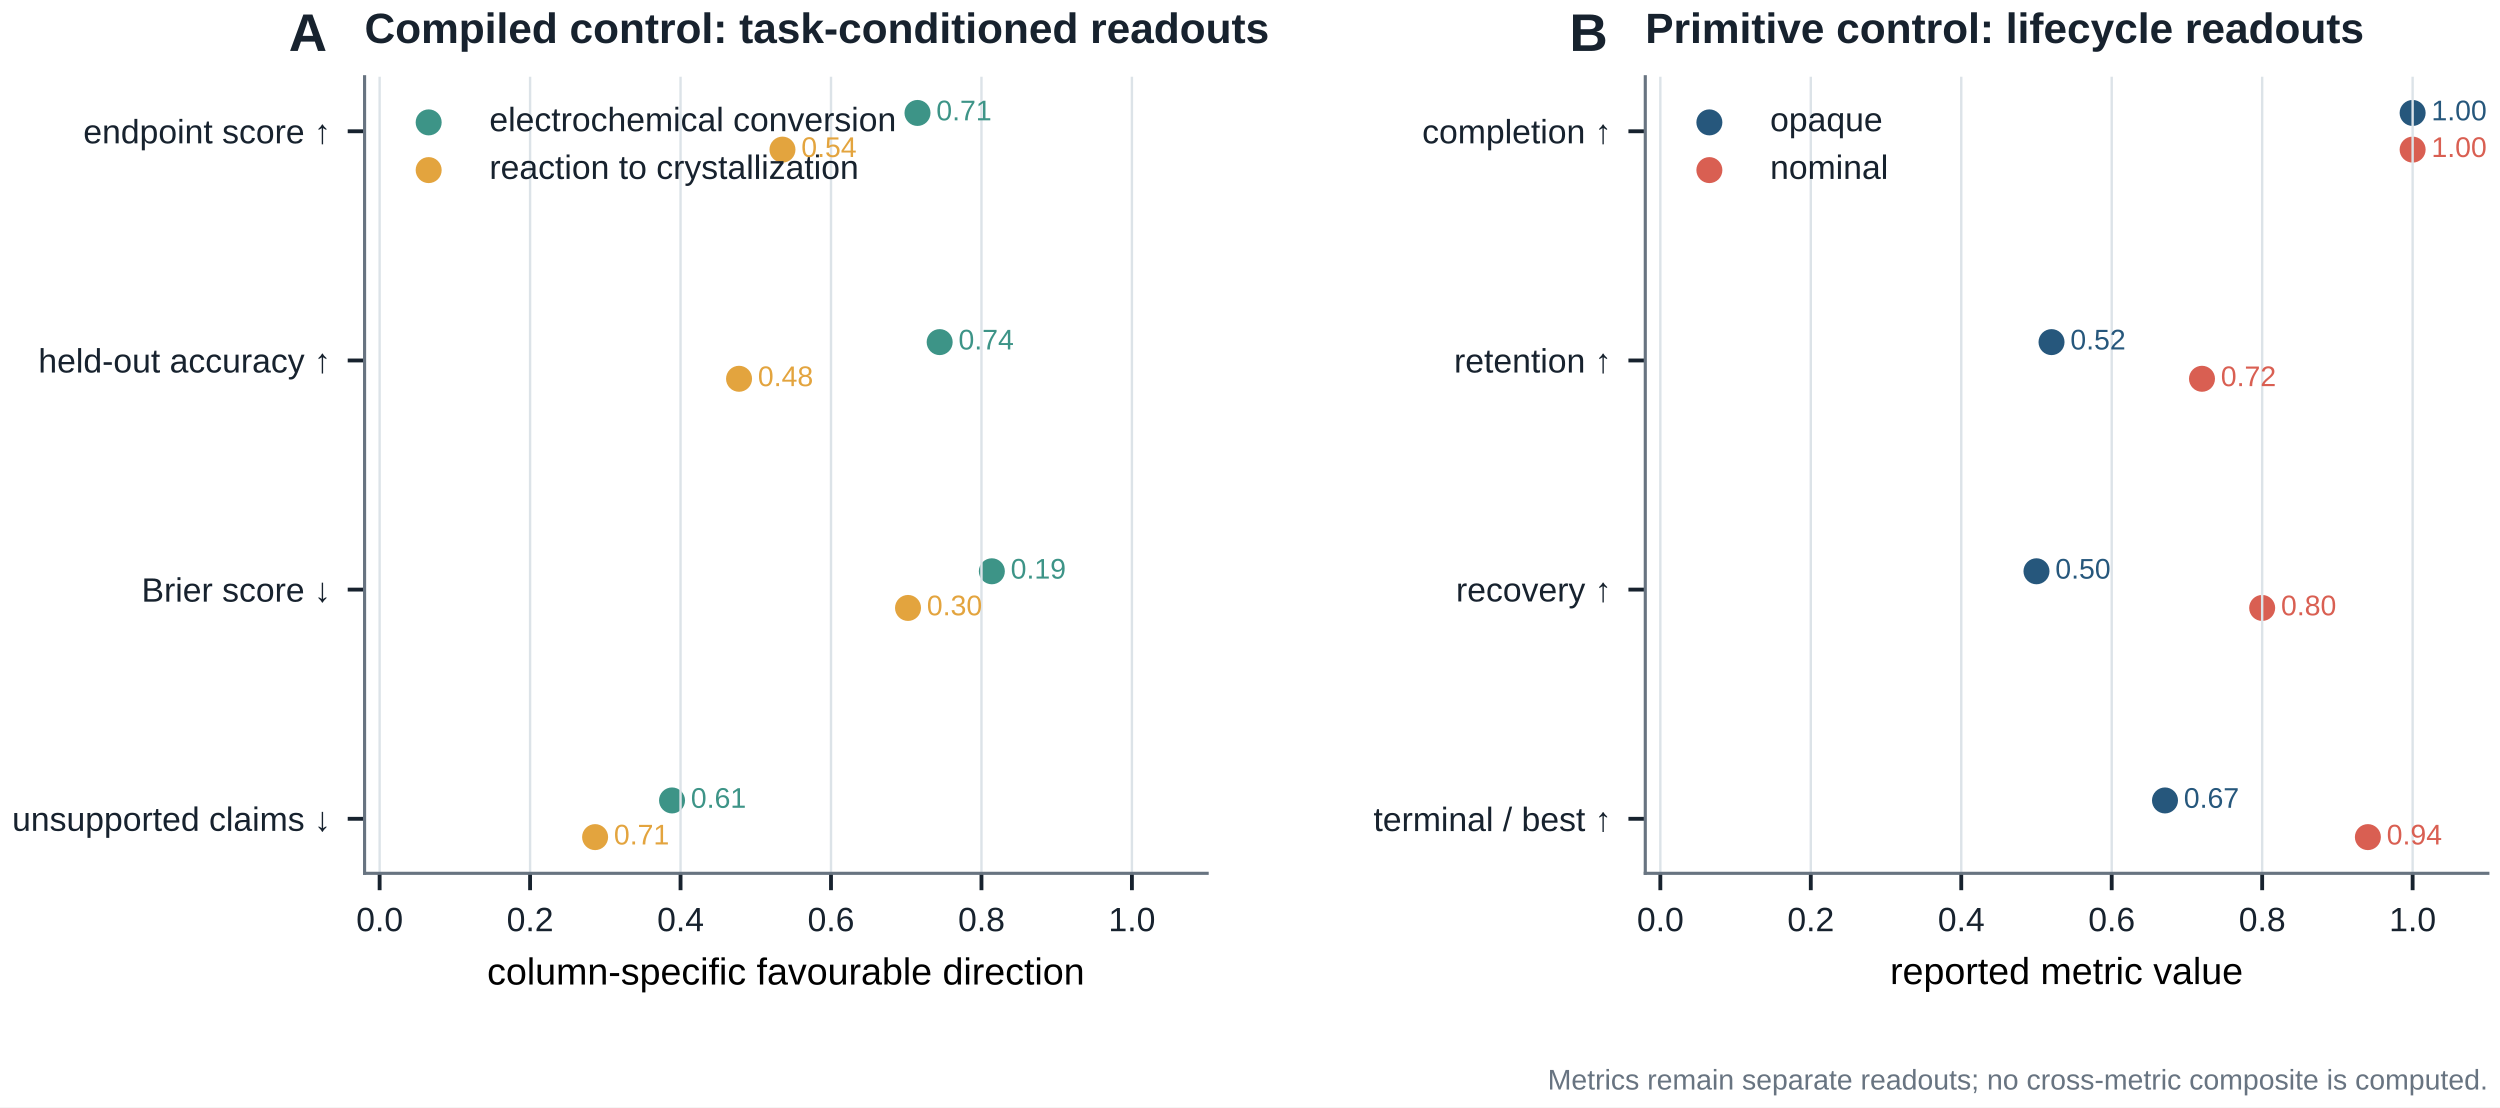
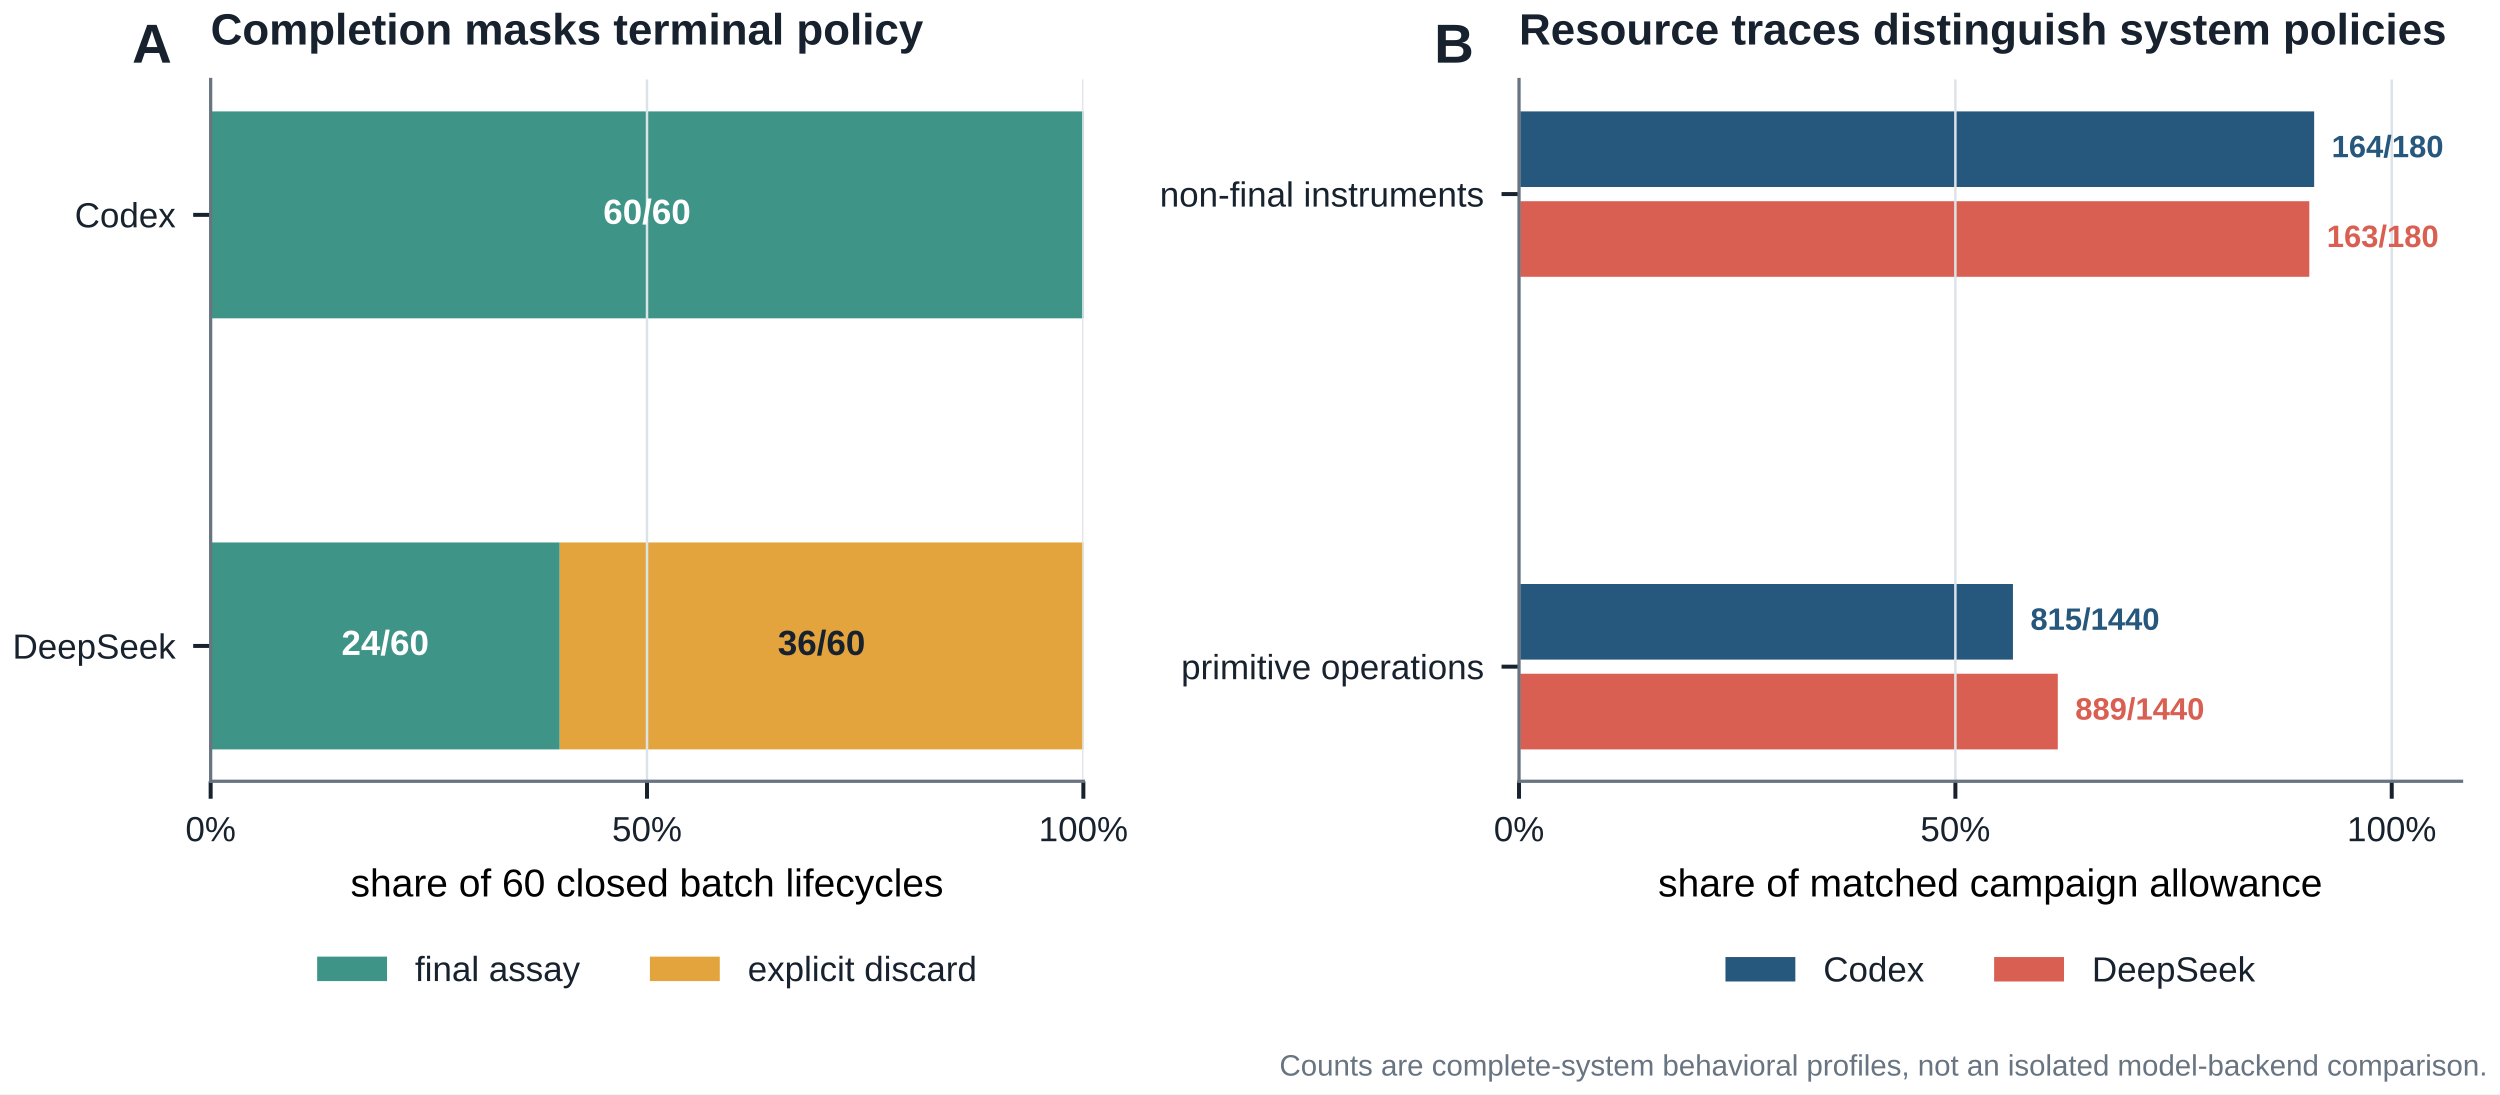
- <svg xmlns="http://www.w3.org/2000/svg" xmlns:xlink="http://www.w3.org/1999/xlink" width="518.82pt" height="229.801pt" viewBox="0 0 518.82 229.801" version="1.1">
+ <svg xmlns="http://www.w3.org/2000/svg" xmlns:xlink="http://www.w3.org/1999/xlink" width="500.92pt" height="219.272pt" viewBox="0 0 500.92 219.272" version="1.1">
  <defs>
    <style type="text/css">*{stroke-linejoin: round; stroke-linecap: butt}</style>
  </defs>
  <g id="figure_1">
    <g id="patch_1">
-       <path d="M 0 229.801 L 518.82 229.801 L 518.82 0 L 0 0 z " style="fill: #ffffff" />
+       <path d="M 0 219.272 L 500.92 219.272 L 500.92 0 L 0 0 z " style="fill: #ffffff" />
    </g>
    <g id="axes_1">
      <g id="patch_2">
-         <path d="M 75.66 181.238 L 250.517 181.238 L 250.517 15.926 L 75.66 15.926 z " style="fill: #ffffff" />
-       </g>
-       <g id="PathCollection_1">
-         <defs>
-           <path id="ma4081b4b5d" d="M 0 3 C 0.796 3 1.559 2.684 2.121 2.121 C 2.684 1.559 3 0.796 3 0 C 3 -0.796 2.684 -1.559 2.121 -2.121 C 1.559 -2.684 0.796 -3 0 -3 C -0.796 -3 -1.559 -2.684 -2.121 -2.121 C -2.684 -1.559 -3 -0.796 -3 0 C -3 0.796 -2.684 1.559 -2.121 2.121 C -1.559 2.684 -0.796 3 0 3 z " style="stroke: #ffffff; stroke-width: 0.6" />
-         </defs>
-         <g clip-path="url(#pbe6c142a41)">
-           <use xlink:href="#ma4081b4b5d" x="190.406" y="23.44" style="fill: #3d9487; stroke: #ffffff; stroke-width: 0.6" />
-         </g>
-       </g>
-       <g id="PathCollection_2">
-         <g clip-path="url(#pbe6c142a41)">
-           <use xlink:href="#ma4081b4b5d" x="195.007" y="70.998" style="fill: #3d9487; stroke: #ffffff; stroke-width: 0.6" />
-         </g>
-       </g>
-       <g id="PathCollection_3">
-         <g clip-path="url(#pbe6c142a41)">
-           <use xlink:href="#ma4081b4b5d" x="205.836" y="118.557" style="fill: #3d9487; stroke: #ffffff; stroke-width: 0.6" />
-         </g>
-       </g>
-       <g id="PathCollection_4">
-         <g clip-path="url(#pbe6c142a41)">
-           <use xlink:href="#ma4081b4b5d" x="139.466" y="166.115" style="fill: #3d9487; stroke: #ffffff; stroke-width: 0.6" />
-         </g>
-       </g>
-       <g id="PathCollection_5">
-         <defs>
-           <path id="m1658849019" d="M 0 3 C 0.796 3 1.559 2.684 2.121 2.121 C 2.684 1.559 3 0.796 3 0 C 3 -0.796 2.684 -1.559 2.121 -2.121 C 1.559 -2.684 0.796 -3 0 -3 C -0.796 -3 -1.559 -2.684 -2.121 -2.121 C -2.684 -1.559 -3 -0.796 -3 0 C -3 0.796 -2.684 1.559 -2.121 2.121 C -1.559 2.684 -0.796 3 0 3 z " style="stroke: #ffffff; stroke-width: 0.6" />
-         </defs>
-         <g clip-path="url(#pbe6c142a41)">
-           <use xlink:href="#m1658849019" x="162.384" y="31.05" style="fill: #e3a43e; stroke: #ffffff; stroke-width: 0.6" />
-         </g>
-       </g>
-       <g id="PathCollection_6">
-         <g clip-path="url(#pbe6c142a41)">
-           <use xlink:href="#m1658849019" x="153.374" y="78.608" style="fill: #e3a43e; stroke: #ffffff; stroke-width: 0.6" />
-         </g>
-       </g>
-       <g id="PathCollection_7">
-         <g clip-path="url(#pbe6c142a41)">
-           <use xlink:href="#m1658849019" x="188.439" y="126.166" style="fill: #e3a43e; stroke: #ffffff; stroke-width: 0.6" />
-         </g>
-       </g>
-       <g id="PathCollection_8">
-         <g clip-path="url(#pbe6c142a41)">
-           <use xlink:href="#m1658849019" x="123.501" y="173.724" style="fill: #e3a43e; stroke: #ffffff; stroke-width: 0.6" />
-         </g>
+         <path d="M 42.208 156.542 L 217.071 156.542 L 217.071 15.926 L 42.208 15.926 z " style="fill: #ffffff" />
+       </g>
+       <g id="patch_3">
+         <path d="M 42.208 22.318 L 217.071 22.318 L 217.071 63.777 L 42.208 63.777 z " clip-path="url(#pc72a241f34)" style="fill: #3d9487" />
+       </g>
+       <g id="patch_4">
+         <path d="M 217.071 22.318 L 217.071 22.318 L 217.071 63.777 L 217.071 63.777 z " clip-path="url(#pc72a241f34)" style="fill: #e3a43e" />
+       </g>
+       <g id="patch_5">
+         <path d="M 42.208 108.691 L 112.153 108.691 L 112.153 150.15 L 42.208 150.15 z " clip-path="url(#pc72a241f34)" style="fill: #3d9487" />
+       </g>
+       <g id="patch_6">
+         <path d="M 112.153 108.691 L 217.071 108.691 L 217.071 150.15 L 112.153 150.15 z " clip-path="url(#pc72a241f34)" style="fill: #e3a43e" />
      </g>
      <g id="matplotlib.axis_1">
        <g id="xtick_1">
          <g id="line2d_1">
-             <path d="M 78.783 181.238 L 78.783 15.926 " clip-path="url(#pbe6c142a41)" style="fill: none; stroke: #dce3e8; stroke-width: 0.5; stroke-linecap: square" />
+             <path d="M 42.208 156.542 L 42.208 15.926 " clip-path="url(#pc72a241f34)" style="fill: none; stroke: #dce3e8; stroke-width: 0.5; stroke-linecap: square" />
          </g>
          <g id="line2d_2">
            <defs>
              <path id="mf4a13dfe04" d="M 0 0 L 0 3.5 " style="stroke: #17222e; stroke-width: 0.8" />
            </defs>
            <g>
-               <use xlink:href="#mf4a13dfe04" x="78.783" y="181.238" style="fill: #17222e; stroke: #17222e; stroke-width: 0.8" />
+               <use xlink:href="#mf4a13dfe04" x="42.208" y="156.542" style="fill: #17222e; stroke: #17222e; stroke-width: 0.8" />
            </g>
          </g>
          <g id="text_1">
-             <text style="font-size: 7px; font-family: 'Arial', 'Liberation Sans', 'DejaVu Sans', sans-serif; text-anchor: middle; fill: #17222e" x="78.783" y="193.249" transform="rotate(-0 78.78261 193.2486)">0.0</text>
+             <text style="font-size: 7px; font-family: 'Arial', 'Liberation Sans', 'DejaVu Sans', sans-serif; text-anchor: middle; fill: #17222e" x="42.208" y="168.553" transform="rotate(-0 42.20781 168.5526)">0%</text>
          </g>
        </g>
        <g id="xtick_2">
          <g id="line2d_3">
-             <path d="M 110.007 181.238 L 110.007 15.926 " clip-path="url(#pbe6c142a41)" style="fill: none; stroke: #dce3e8; stroke-width: 0.5; stroke-linecap: square" />
+             <path d="M 129.64 156.542 L 129.64 15.926 " clip-path="url(#pc72a241f34)" style="fill: none; stroke: #dce3e8; stroke-width: 0.5; stroke-linecap: square" />
          </g>
          <g id="line2d_4">
            <g>
-               <use xlink:href="#mf4a13dfe04" x="110.007" y="181.238" style="fill: #17222e; stroke: #17222e; stroke-width: 0.8" />
+               <use xlink:href="#mf4a13dfe04" x="129.64" y="156.542" style="fill: #17222e; stroke: #17222e; stroke-width: 0.8" />
            </g>
          </g>
          <g id="text_2">
-             <text style="font-size: 7px; font-family: 'Arial', 'Liberation Sans', 'DejaVu Sans', sans-serif; text-anchor: middle; fill: #17222e" x="110.007" y="193.249" transform="rotate(-0 110.0071 193.2486)">0.2</text>
+             <text style="font-size: 7px; font-family: 'Arial', 'Liberation Sans', 'DejaVu Sans', sans-serif; text-anchor: middle; fill: #17222e" x="129.64" y="168.553" transform="rotate(-0 129.6396 168.5526)">50%</text>
          </g>
        </g>
        <g id="xtick_3">
          <g id="line2d_5">
-             <path d="M 141.232 181.238 L 141.232 15.926 " clip-path="url(#pbe6c142a41)" style="fill: none; stroke: #dce3e8; stroke-width: 0.5; stroke-linecap: square" />
+             <path d="M 217.071 156.542 L 217.071 15.926 " clip-path="url(#pc72a241f34)" style="fill: none; stroke: #dce3e8; stroke-width: 0.5; stroke-linecap: square" />
          </g>
          <g id="line2d_6">
            <g>
-               <use xlink:href="#mf4a13dfe04" x="141.232" y="181.238" style="fill: #17222e; stroke: #17222e; stroke-width: 0.8" />
+               <use xlink:href="#mf4a13dfe04" x="217.071" y="156.542" style="fill: #17222e; stroke: #17222e; stroke-width: 0.8" />
            </g>
          </g>
          <g id="text_3">
-             <text style="font-size: 7px; font-family: 'Arial', 'Liberation Sans', 'DejaVu Sans', sans-serif; text-anchor: middle; fill: #17222e" x="141.232" y="193.249" transform="rotate(-0 141.2316 193.2486)">0.4</text>
-           </g>
-         </g>
-         <g id="xtick_4">
-           <g id="line2d_7">
-             <path d="M 172.456 181.238 L 172.456 15.926 " clip-path="url(#pbe6c142a41)" style="fill: none; stroke: #dce3e8; stroke-width: 0.5; stroke-linecap: square" />
-           </g>
-           <g id="line2d_8">
-             <g>
-               <use xlink:href="#mf4a13dfe04" x="172.456" y="181.238" style="fill: #17222e; stroke: #17222e; stroke-width: 0.8" />
-             </g>
-           </g>
-           <g id="text_4">
-             <text style="font-size: 7px; font-family: 'Arial', 'Liberation Sans', 'DejaVu Sans', sans-serif; text-anchor: middle; fill: #17222e" x="172.456" y="193.249" transform="rotate(-0 172.4561 193.2486)">0.6</text>
-           </g>
-         </g>
-         <g id="xtick_5">
-           <g id="line2d_9">
-             <path d="M 203.681 181.238 L 203.681 15.926 " clip-path="url(#pbe6c142a41)" style="fill: none; stroke: #dce3e8; stroke-width: 0.5; stroke-linecap: square" />
-           </g>
-           <g id="line2d_10">
-             <g>
-               <use xlink:href="#mf4a13dfe04" x="203.681" y="181.238" style="fill: #17222e; stroke: #17222e; stroke-width: 0.8" />
-             </g>
-           </g>
-           <g id="text_5">
-             <text style="font-size: 7px; font-family: 'Arial', 'Liberation Sans', 'DejaVu Sans', sans-serif; text-anchor: middle; fill: #17222e" x="203.681" y="193.249" transform="rotate(-0 203.6806 193.2486)">0.8</text>
-           </g>
-         </g>
-         <g id="xtick_6">
-           <g id="line2d_11">
-             <path d="M 234.905 181.238 L 234.905 15.926 " clip-path="url(#pbe6c142a41)" style="fill: none; stroke: #dce3e8; stroke-width: 0.5; stroke-linecap: square" />
-           </g>
-           <g id="line2d_12">
-             <g>
-               <use xlink:href="#mf4a13dfe04" x="234.905" y="181.238" style="fill: #17222e; stroke: #17222e; stroke-width: 0.8" />
-             </g>
-           </g>
-           <g id="text_6">
-             <text style="font-size: 7px; font-family: 'Arial', 'Liberation Sans', 'DejaVu Sans', sans-serif; text-anchor: middle; fill: #17222e" x="234.905" y="193.249" transform="rotate(-0 234.9051 193.2486)">1.0</text>
-           </g>
-         </g>
-         <g id="text_7">
-           <text style="font-size: 7.8px; font-family: 'Arial', 'Liberation Sans', 'DejaVu Sans', sans-serif; text-anchor: middle" x="163.089" y="204.318" transform="rotate(-0 163.0887 204.318)">column-specific favourable direction</text>
+             <text style="font-size: 7px; font-family: 'Arial', 'Liberation Sans', 'DejaVu Sans', sans-serif; text-anchor: middle; fill: #17222e" x="217.071" y="168.553" transform="rotate(-0 217.0713 168.5526)">100%</text>
+           </g>
+         </g>
+         <g id="text_4">
+           <text style="font-size: 7.8px; font-family: 'Arial', 'Liberation Sans', 'DejaVu Sans', sans-serif; text-anchor: middle" x="129.64" y="179.622" transform="rotate(-0 129.6396 179.622)">share of 60 closed batch lifecycles</text>
        </g>
      </g>
      <g id="matplotlib.axis_2">
        <g id="ytick_1">
-           <g id="line2d_13">
+           <g id="line2d_7">
            <defs>
              <path id="ma328e239f1" d="M 0 0 L -3.5 0 " style="stroke: #17222e; stroke-width: 0.8" />
            </defs>
            <g>
-               <use xlink:href="#ma328e239f1" x="75.66" y="27.245" style="fill: #17222e; stroke: #17222e; stroke-width: 0.8" />
-             </g>
-           </g>
-           <g id="text_8">
-             <text style="font-size: 7px; font-family: 'Arial', 'Liberation Sans', 'DejaVu Sans', sans-serif; text-anchor: end; fill: #17222e" x="68.66" y="29.75" transform="rotate(-0 68.66016 29.75019)">endpoint score ↑</text>
+               <use xlink:href="#ma328e239f1" x="42.208" y="43.047" style="fill: #17222e; stroke: #17222e; stroke-width: 0.8" />
+             </g>
+           </g>
+           <g id="text_5">
+             <text style="font-size: 7px; font-family: 'Arial', 'Liberation Sans', 'DejaVu Sans', sans-serif; text-anchor: end; fill: #17222e" x="35.208" y="45.553" transform="rotate(-0 35.20781 45.55263)">Codex</text>
          </g>
        </g>
        <g id="ytick_2">
+           <g id="line2d_8">
+             <g>
+               <use xlink:href="#ma328e239f1" x="42.208" y="129.421" style="fill: #17222e; stroke: #17222e; stroke-width: 0.8" />
+             </g>
+           </g>
+           <g id="text_6">
+             <text style="font-size: 7px; font-family: 'Arial', 'Liberation Sans', 'DejaVu Sans', sans-serif; text-anchor: end; fill: #17222e" x="35.208" y="131.969" transform="rotate(-0 35.20781 131.9687)">DeepSeek</text>
+           </g>
+         </g>
+       </g>
+       <g id="patch_7">
+         <path d="M 42.208 156.542 L 42.208 15.926 " style="fill: none; stroke: #687481; stroke-width: 0.65; stroke-linejoin: miter; stroke-linecap: square" />
+       </g>
+       <g id="patch_8">
+         <path d="M 42.208 156.542 L 217.071 156.542 " style="fill: none; stroke: #687481; stroke-width: 0.65; stroke-linejoin: miter; stroke-linecap: square" />
+       </g>
+       <g id="text_7">
+         <text style="font-weight: 700; font-size: 11px; font-family: 'Arial', 'Liberation Sans', 'DejaVu Sans', sans-serif; text-anchor: start; fill: #17222e" x="26.47" y="12.55" transform="rotate(-0 26.4701 12.55044)">A</text>
+       </g>
+       <g id="text_8">
+         <text style="font-weight: 600; font-size: 7px; font-family: 'Arial', 'Liberation Sans', 'DejaVu Sans', sans-serif; text-anchor: middle; fill: #ffffff" x="129.64" y="44.862" transform="rotate(-0 129.6396 44.86192)">60/60</text>
+       </g>
+       <g id="text_9">
+         <text style="font-weight: 600; font-size: 7px; font-family: 'Arial', 'Liberation Sans', 'DejaVu Sans', sans-serif; text-anchor: middle; fill: #ffffff" x="77.181" y="131.235" transform="rotate(-0 77.18052 131.2354)">24/60</text>
+       </g>
+       <g id="text_10">
+         <text style="font-weight: 600; font-size: 7px; font-family: 'Arial', 'Liberation Sans', 'DejaVu Sans', sans-serif; text-anchor: middle; fill: #17222e" x="164.612" y="131.235" transform="rotate(-0 164.6123 131.2354)">36/60</text>
+       </g>
+       <g id="text_11">
+         <text style="font-weight: 600; font-size: 8.8px; font-family: 'Arial', 'Liberation Sans', 'DejaVu Sans', sans-serif; text-anchor: start; fill: #17222e" x="42.208" y="8.926" transform="rotate(-0 42.20781 8.926125)">Completion masks terminal policy</text>
+       </g>
+       <g id="legend_1">
+         <g id="patch_9">
+           <path d="M 63.552 196.578 L 77.552 196.578 L 77.552 191.678 L 63.552 191.678 z " style="fill: #3d9487" />
+         </g>
+         <g id="text_12">
+           <text style="font-size: 7px; font-family: 'Arial', 'Liberation Sans', 'DejaVu Sans', sans-serif; text-anchor: start; fill: #17222e" x="83.152" y="196.578" transform="rotate(-0 83.15192 196.5783)">final assay</text>
+         </g>
+         <g id="patch_10">
+           <path d="M 130.223 196.578 L 144.223 196.578 L 144.223 191.678 L 130.223 191.678 z " style="fill: #e3a43e" />
+         </g>
+         <g id="text_13">
+           <text style="font-size: 7px; font-family: 'Arial', 'Liberation Sans', 'DejaVu Sans', sans-serif; text-anchor: start; fill: #17222e" x="149.823" y="196.578" transform="rotate(-0 149.8225 196.5783)">explicit discard</text>
+         </g>
+       </g>
+     </g>
+     <g id="axes_2">
+       <g id="patch_11">
+         <path d="M 304.363 156.542 L 493.216 156.542 L 493.216 15.926 L 304.363 15.926 z " style="fill: #ffffff" />
+       </g>
+       <g id="patch_12">
+         <path d="M 304.363 22.318 L 463.683 22.318 L 463.683 37.468 L 304.363 37.468 z " clip-path="url(#p08e7bfd56b)" style="fill: #26577c" />
+       </g>
+       <g id="patch_13">
+         <path d="M 304.363 117.009 L 403.331 117.009 L 403.331 132.159 L 304.363 132.159 z " clip-path="url(#p08e7bfd56b)" style="fill: #26577c" />
+       </g>
+       <g id="patch_14">
+         <path d="M 304.363 40.309 L 462.712 40.309 L 462.712 55.46 L 304.363 55.46 z " clip-path="url(#p08e7bfd56b)" style="fill: #d95f52" />
+       </g>
+       <g id="patch_15">
+         <path d="M 304.363 135 L 412.317 135 L 412.317 150.15 L 304.363 150.15 z " clip-path="url(#p08e7bfd56b)" style="fill: #d95f52" />
+       </g>
+       <g id="matplotlib.axis_3">
+         <g id="xtick_4">
+           <g id="line2d_9">
+             <path d="M 304.363 156.542 L 304.363 15.926 " clip-path="url(#p08e7bfd56b)" style="fill: none; stroke: #dce3e8; stroke-width: 0.5; stroke-linecap: square" />
+           </g>
+           <g id="line2d_10">
+             <g>
+               <use xlink:href="#mf4a13dfe04" x="304.363" y="156.542" style="fill: #17222e; stroke: #17222e; stroke-width: 0.8" />
+             </g>
+           </g>
+           <g id="text_14">
+             <text style="font-size: 7px; font-family: 'Arial', 'Liberation Sans', 'DejaVu Sans', sans-serif; text-anchor: middle; fill: #17222e" x="304.363" y="168.553" transform="rotate(-0 304.3632 168.5526)">0%</text>
+           </g>
+         </g>
+         <g id="xtick_5">
+           <g id="line2d_11">
+             <path d="M 391.795 156.542 L 391.795 15.926 " clip-path="url(#p08e7bfd56b)" style="fill: none; stroke: #dce3e8; stroke-width: 0.5; stroke-linecap: square" />
+           </g>
+           <g id="line2d_12">
+             <g>
+               <use xlink:href="#mf4a13dfe04" x="391.795" y="156.542" style="fill: #17222e; stroke: #17222e; stroke-width: 0.8" />
+             </g>
+           </g>
+           <g id="text_15">
+             <text style="font-size: 7px; font-family: 'Arial', 'Liberation Sans', 'DejaVu Sans', sans-serif; text-anchor: middle; fill: #17222e" x="391.795" y="168.553" transform="rotate(-0 391.795 168.5526)">50%</text>
+           </g>
+         </g>
+         <g id="xtick_6">
+           <g id="line2d_13">
+             <path d="M 479.227 156.542 L 479.227 15.926 " clip-path="url(#p08e7bfd56b)" style="fill: none; stroke: #dce3e8; stroke-width: 0.5; stroke-linecap: square" />
+           </g>
          <g id="line2d_14">
            <g>
-               <use xlink:href="#ma328e239f1" x="75.66" y="74.803" style="fill: #17222e; stroke: #17222e; stroke-width: 0.8" />
-             </g>
-           </g>
-           <g id="text_9">
-             <text style="font-size: 7px; font-family: 'Arial', 'Liberation Sans', 'DejaVu Sans', sans-serif; text-anchor: end; fill: #17222e" x="68.66" y="77.308" transform="rotate(-0 68.66016 77.3083)">held-out accuracy ↑</text>
-           </g>
-         </g>
+               <use xlink:href="#mf4a13dfe04" x="479.227" y="156.542" style="fill: #17222e; stroke: #17222e; stroke-width: 0.8" />
+             </g>
+           </g>
+           <g id="text_16">
+             <text style="font-size: 7px; font-family: 'Arial', 'Liberation Sans', 'DejaVu Sans', sans-serif; text-anchor: middle; fill: #17222e" x="479.227" y="168.553" transform="rotate(-0 479.2267 168.5526)">100%</text>
+           </g>
+         </g>
+         <g id="text_17">
+           <text style="font-size: 7.8px; font-family: 'Arial', 'Liberation Sans', 'DejaVu Sans', sans-serif; text-anchor: middle" x="398.79" y="179.622" transform="rotate(-0 398.7895 179.622)">share of matched campaign allowance</text>
+         </g>
+       </g>
+       <g id="matplotlib.axis_4">
        <g id="ytick_3">
          <g id="line2d_15">
            <g>
-               <use xlink:href="#ma328e239f1" x="75.66" y="122.361" style="fill: #17222e; stroke: #17222e; stroke-width: 0.8" />
-             </g>
-           </g>
-           <g id="text_10">
-             <text style="font-size: 7px; font-family: 'Arial', 'Liberation Sans', 'DejaVu Sans', sans-serif; text-anchor: end; fill: #17222e" x="68.66" y="124.866" transform="rotate(-0 68.66016 124.8664)">Brier score ↓</text>
+               <use xlink:href="#ma328e239f1" x="304.363" y="38.889" style="fill: #17222e; stroke: #17222e; stroke-width: 0.8" />
+             </g>
+           </g>
+           <g id="text_18">
+             <text style="font-size: 7px; font-family: 'Arial', 'Liberation Sans', 'DejaVu Sans', sans-serif; text-anchor: end; fill: #17222e" x="297.363" y="41.394" transform="rotate(-0 297.3632 41.3939)">non-final instruments</text>
          </g>
        </g>
        <g id="ytick_4">
          <g id="line2d_16">
            <g>
-               <use xlink:href="#ma328e239f1" x="75.66" y="169.919" style="fill: #17222e; stroke: #17222e; stroke-width: 0.8" />
-             </g>
-           </g>
-           <g id="text_11">
-             <text style="font-size: 7px; font-family: 'Arial', 'Liberation Sans', 'DejaVu Sans', sans-serif; text-anchor: end; fill: #17222e" x="68.66" y="172.425" transform="rotate(-0 68.66016 172.4245)">unsupported claims ↓</text>
-           </g>
-         </g>
-       </g>
-       <g id="patch_3">
-         <path d="M 75.66 181.238 L 75.66 15.926 " style="fill: none; stroke: #687481; stroke-width: 0.65; stroke-linejoin: miter; stroke-linecap: square" />
-       </g>
-       <g id="patch_4">
-         <path d="M 75.66 181.238 L 250.517 181.238 " style="fill: none; stroke: #687481; stroke-width: 0.65; stroke-linejoin: miter; stroke-linecap: square" />
-       </g>
-       <g id="text_12">
-         <text style="font-weight: 700; font-size: 11px; font-family: 'Arial', 'Liberation Sans', 'DejaVu Sans', sans-serif; text-anchor: start; fill: #17222e" x="59.923" y="10.575" transform="rotate(-0 59.92301 10.57476)">A</text>
-       </g>
-       <g id="text_13">
-         <text style="font-size: 5.9px; font-family: 'Arial', 'Liberation Sans', 'DejaVu Sans', sans-serif; text-anchor: start; fill: #3d9487" x="194.309" y="24.966" transform="rotate(-0 194.3091 24.96555)">0.71</text>
-       </g>
-       <g id="text_14">
-         <text style="font-size: 5.9px; font-family: 'Arial', 'Liberation Sans', 'DejaVu Sans', sans-serif; text-anchor: start; fill: #3d9487" x="198.91" y="72.524" transform="rotate(-0 198.9102 72.52366)">0.74</text>
-       </g>
-       <g id="text_15">
-         <text style="font-size: 5.9px; font-family: 'Arial', 'Liberation Sans', 'DejaVu Sans', sans-serif; text-anchor: start; fill: #3d9487" x="209.739" y="120.082" transform="rotate(-0 209.7392 120.0818)">0.19</text>
-       </g>
-       <g id="text_16">
-         <text style="font-size: 5.9px; font-family: 'Arial', 'Liberation Sans', 'DejaVu Sans', sans-serif; text-anchor: start; fill: #3d9487" x="143.369" y="167.64" transform="rotate(-0 143.369 167.6399)">0.61</text>
-       </g>
-       <g id="text_17">
-         <text style="font-size: 5.9px; font-family: 'Arial', 'Liberation Sans', 'DejaVu Sans', sans-serif; text-anchor: start; fill: #e3a43e" x="166.287" y="32.575" transform="rotate(-0 166.2867 32.57485)">0.54</text>
-       </g>
-       <g id="text_18">
-         <text style="font-size: 5.9px; font-family: 'Arial', 'Liberation Sans', 'DejaVu Sans', sans-serif; text-anchor: start; fill: #e3a43e" x="157.278" y="80.133" transform="rotate(-0 157.2775 80.13296)">0.48</text>
-       </g>
-       <g id="text_19">
-         <text style="font-size: 5.9px; font-family: 'Arial', 'Liberation Sans', 'DejaVu Sans', sans-serif; text-anchor: start; fill: #e3a43e" x="192.342" y="127.691" transform="rotate(-0 192.3417 127.6911)">0.30</text>
+               <use xlink:href="#ma328e239f1" x="304.363" y="133.58" style="fill: #17222e; stroke: #17222e; stroke-width: 0.8" />
+             </g>
+           </g>
+           <g id="text_19">
+             <text style="font-size: 7px; font-family: 'Arial', 'Liberation Sans', 'DejaVu Sans', sans-serif; text-anchor: end; fill: #17222e" x="297.363" y="136.085" transform="rotate(-0 297.3632 136.0848)">primitive operations</text>
+           </g>
+         </g>
+       </g>
+       <g id="patch_16">
+         <path d="M 304.363 156.542 L 304.363 15.926 " style="fill: none; stroke: #687481; stroke-width: 0.65; stroke-linejoin: miter; stroke-linecap: square" />
+       </g>
+       <g id="patch_17">
+         <path d="M 304.363 156.542 L 493.216 156.542 " style="fill: none; stroke: #687481; stroke-width: 0.65; stroke-linejoin: miter; stroke-linecap: square" />
      </g>
      <g id="text_20">
-         <text style="font-size: 5.9px; font-family: 'Arial', 'Liberation Sans', 'DejaVu Sans', sans-serif; text-anchor: start; fill: #e3a43e" x="127.404" y="175.249" transform="rotate(-0 127.4036 175.2492)">0.71</text>
+         <text style="font-weight: 700; font-size: 11px; font-family: 'Arial', 'Liberation Sans', 'DejaVu Sans', sans-serif; text-anchor: start; fill: #17222e" x="287.366" y="12.55" transform="rotate(-0 287.3665 12.55044)">B</text>
      </g>
      <g id="text_21">
-         <text style="font-weight: 600; font-size: 8.8px; font-family: 'Arial', 'Liberation Sans', 'DejaVu Sans', sans-serif; text-anchor: start; fill: #17222e" x="75.66" y="8.926" transform="rotate(-0 75.66016 8.926125)">Compiled control: task-conditioned readouts</text>
-       </g>
-       <g id="legend_1">
-         <g id="PathCollection_9">
-           <g>
-             <use xlink:href="#ma4081b4b5d" x="88.96" y="25.399" style="fill: #3d9487; stroke: #ffffff; stroke-width: 0.6" />
-           </g>
-         </g>
-         <g id="text_22">
-           <text style="font-size: 7px; font-family: 'Arial', 'Liberation Sans', 'DejaVu Sans', sans-serif; text-anchor: start; fill: #17222e" x="101.56" y="27.237" transform="rotate(-0 101.5602 27.23659)">electrochemical conversion</text>
-         </g>
-         <g id="PathCollection_10">
-           <g>
-             <use xlink:href="#m1658849019" x="88.96" y="35.301" style="fill: #e3a43e; stroke: #ffffff; stroke-width: 0.6" />
-           </g>
-         </g>
-         <g id="text_23">
-           <text style="font-size: 7px; font-family: 'Arial', 'Liberation Sans', 'DejaVu Sans', sans-serif; text-anchor: start; fill: #17222e" x="101.56" y="37.138" transform="rotate(-0 101.5602 37.13831)">reaction to crystallization</text>
-         </g>
-       </g>
-     </g>
-     <g id="axes_2">
-       <g id="patch_5">
-         <path d="M 341.443 181.238 L 516.3 181.238 L 516.3 15.926 L 341.443 15.926 z " style="fill: #ffffff" />
-       </g>
-       <g id="PathCollection_11">
-         <defs>
-           <path id="m84152cab3c" d="M 0 3 C 0.796 3 1.559 2.684 2.121 2.121 C 2.684 1.559 3 0.796 3 0 C 3 -0.796 2.684 -1.559 2.121 -2.121 C 1.559 -2.684 0.796 -3 0 -3 C -0.796 -3 -1.559 -2.684 -2.121 -2.121 C -2.684 -1.559 -3 -0.796 -3 0 C -3 0.796 -2.684 1.559 -2.121 2.121 C -1.559 2.684 -0.796 3 0 3 z " style="stroke: #ffffff; stroke-width: 0.6" />
-         </defs>
-         <g clip-path="url(#p0ccfe9b489)">
-           <use xlink:href="#m84152cab3c" x="500.688" y="23.44" style="fill: #26577c; stroke: #ffffff; stroke-width: 0.6" />
-         </g>
-       </g>
-       <g id="PathCollection_12">
-         <g clip-path="url(#p0ccfe9b489)">
-           <use xlink:href="#m84152cab3c" x="425.749" y="70.998" style="fill: #26577c; stroke: #ffffff; stroke-width: 0.6" />
-         </g>
-       </g>
-       <g id="PathCollection_13">
-         <g clip-path="url(#p0ccfe9b489)">
-           <use xlink:href="#m84152cab3c" x="422.627" y="118.557" style="fill: #26577c; stroke: #ffffff; stroke-width: 0.6" />
-         </g>
-       </g>
-       <g id="PathCollection_14">
-         <g clip-path="url(#p0ccfe9b489)">
-           <use xlink:href="#m84152cab3c" x="449.296" y="166.115" style="fill: #26577c; stroke: #ffffff; stroke-width: 0.6" />
-         </g>
-       </g>
-       <g id="PathCollection_15">
-         <defs>
-           <path id="m768b54bf61" d="M 0 3 C 0.796 3 1.559 2.684 2.121 2.121 C 2.684 1.559 3 0.796 3 0 C 3 -0.796 2.684 -1.559 2.121 -2.121 C 1.559 -2.684 0.796 -3 0 -3 C -0.796 -3 -1.559 -2.684 -2.121 -2.121 C -2.684 -1.559 -3 -0.796 -3 0 C -3 0.796 -2.684 1.559 -2.121 2.121 C -1.559 2.684 -0.796 3 0 3 z " style="stroke: #ffffff; stroke-width: 0.6" />
-         </defs>
-         <g clip-path="url(#p0ccfe9b489)">
-           <use xlink:href="#m768b54bf61" x="500.688" y="31.05" style="fill: #d95f52; stroke: #ffffff; stroke-width: 0.6" />
-         </g>
-       </g>
-       <g id="PathCollection_16">
-         <g clip-path="url(#p0ccfe9b489)">
-           <use xlink:href="#m768b54bf61" x="456.974" y="78.608" style="fill: #d95f52; stroke: #ffffff; stroke-width: 0.6" />
-         </g>
-       </g>
-       <g id="PathCollection_17">
-         <g clip-path="url(#p0ccfe9b489)">
-           <use xlink:href="#m768b54bf61" x="469.463" y="126.166" style="fill: #d95f52; stroke: #ffffff; stroke-width: 0.6" />
-         </g>
-       </g>
-       <g id="PathCollection_18">
-         <g clip-path="url(#p0ccfe9b489)">
-           <use xlink:href="#m768b54bf61" x="491.402" y="173.724" style="fill: #d95f52; stroke: #ffffff; stroke-width: 0.6" />
-         </g>
-       </g>
-       <g id="matplotlib.axis_3">
-         <g id="xtick_7">
-           <g id="line2d_17">
-             <path d="M 344.565 181.238 L 344.565 15.926 " clip-path="url(#p0ccfe9b489)" style="fill: none; stroke: #dce3e8; stroke-width: 0.5; stroke-linecap: square" />
-           </g>
-           <g id="line2d_18">
-             <g>
-               <use xlink:href="#mf4a13dfe04" x="344.565" y="181.238" style="fill: #17222e; stroke: #17222e; stroke-width: 0.8" />
-             </g>
-           </g>
-           <g id="text_24">
-             <text style="font-size: 7px; font-family: 'Arial', 'Liberation Sans', 'DejaVu Sans', sans-serif; text-anchor: middle; fill: #17222e" x="344.565" y="193.249" transform="rotate(-0 344.5655 193.2486)">0.0</text>
-           </g>
-         </g>
-         <g id="xtick_8">
-           <g id="line2d_19">
-             <path d="M 375.79 181.238 L 375.79 15.926 " clip-path="url(#p0ccfe9b489)" style="fill: none; stroke: #dce3e8; stroke-width: 0.5; stroke-linecap: square" />
-           </g>
-           <g id="line2d_20">
-             <g>
-               <use xlink:href="#mf4a13dfe04" x="375.79" y="181.238" style="fill: #17222e; stroke: #17222e; stroke-width: 0.8" />
-             </g>
-           </g>
-           <g id="text_25">
-             <text style="font-size: 7px; font-family: 'Arial', 'Liberation Sans', 'DejaVu Sans', sans-serif; text-anchor: middle; fill: #17222e" x="375.79" y="193.249" transform="rotate(-0 375.79 193.2486)">0.2</text>
-           </g>
-         </g>
-         <g id="xtick_9">
-           <g id="line2d_21">
-             <path d="M 407.014 181.238 L 407.014 15.926 " clip-path="url(#p0ccfe9b489)" style="fill: none; stroke: #dce3e8; stroke-width: 0.5; stroke-linecap: square" />
-           </g>
-           <g id="line2d_22">
-             <g>
-               <use xlink:href="#mf4a13dfe04" x="407.014" y="181.238" style="fill: #17222e; stroke: #17222e; stroke-width: 0.8" />
-             </g>
-           </g>
-           <g id="text_26">
-             <text style="font-size: 7px; font-family: 'Arial', 'Liberation Sans', 'DejaVu Sans', sans-serif; text-anchor: middle; fill: #17222e" x="407.014" y="193.249" transform="rotate(-0 407.0144 193.2486)">0.4</text>
-           </g>
-         </g>
-         <g id="xtick_10">
-           <g id="line2d_23">
-             <path d="M 438.239 181.238 L 438.239 15.926 " clip-path="url(#p0ccfe9b489)" style="fill: none; stroke: #dce3e8; stroke-width: 0.5; stroke-linecap: square" />
-           </g>
-           <g id="line2d_24">
-             <g>
-               <use xlink:href="#mf4a13dfe04" x="438.239" y="181.238" style="fill: #17222e; stroke: #17222e; stroke-width: 0.8" />
-             </g>
-           </g>
-           <g id="text_27">
-             <text style="font-size: 7px; font-family: 'Arial', 'Liberation Sans', 'DejaVu Sans', sans-serif; text-anchor: middle; fill: #17222e" x="438.239" y="193.249" transform="rotate(-0 438.2389 193.2486)">0.6</text>
-           </g>
-         </g>
-         <g id="xtick_11">
-           <g id="line2d_25">
-             <path d="M 469.463 181.238 L 469.463 15.926 " clip-path="url(#p0ccfe9b489)" style="fill: none; stroke: #dce3e8; stroke-width: 0.5; stroke-linecap: square" />
-           </g>
-           <g id="line2d_26">
-             <g>
-               <use xlink:href="#mf4a13dfe04" x="469.463" y="181.238" style="fill: #17222e; stroke: #17222e; stroke-width: 0.8" />
-             </g>
-           </g>
-           <g id="text_28">
-             <text style="font-size: 7px; font-family: 'Arial', 'Liberation Sans', 'DejaVu Sans', sans-serif; text-anchor: middle; fill: #17222e" x="469.463" y="193.249" transform="rotate(-0 469.4634 193.2486)">0.8</text>
-           </g>
-         </g>
-         <g id="xtick_12">
-           <g id="line2d_27">
-             <path d="M 500.688 181.238 L 500.688 15.926 " clip-path="url(#p0ccfe9b489)" style="fill: none; stroke: #dce3e8; stroke-width: 0.5; stroke-linecap: square" />
-           </g>
-           <g id="line2d_28">
-             <g>
-               <use xlink:href="#mf4a13dfe04" x="500.688" y="181.238" style="fill: #17222e; stroke: #17222e; stroke-width: 0.8" />
-             </g>
-           </g>
-           <g id="text_29">
-             <text style="font-size: 7px; font-family: 'Arial', 'Liberation Sans', 'DejaVu Sans', sans-serif; text-anchor: middle; fill: #17222e" x="500.688" y="193.249" transform="rotate(-0 500.6879 193.2486)">1.0</text>
-           </g>
-         </g>
-         <g id="text_30">
-           <text style="font-size: 7.8px; font-family: 'Arial', 'Liberation Sans', 'DejaVu Sans', sans-serif; text-anchor: middle" x="428.872" y="204.223" transform="rotate(-0 428.8716 204.2229)">reported metric value</text>
-         </g>
-       </g>
-       <g id="matplotlib.axis_4">
-         <g id="ytick_5">
-           <g id="line2d_29">
-             <g>
-               <use xlink:href="#ma328e239f1" x="341.443" y="27.245" style="fill: #17222e; stroke: #17222e; stroke-width: 0.8" />
-             </g>
-           </g>
-           <g id="text_31">
-             <text style="font-size: 7px; font-family: 'Arial', 'Liberation Sans', 'DejaVu Sans', sans-serif; text-anchor: end; fill: #17222e" x="334.443" y="29.75" transform="rotate(-0 334.443 29.75019)">completion ↑</text>
-           </g>
-         </g>
-         <g id="ytick_6">
-           <g id="line2d_30">
-             <g>
-               <use xlink:href="#ma328e239f1" x="341.443" y="74.803" style="fill: #17222e; stroke: #17222e; stroke-width: 0.8" />
-             </g>
-           </g>
-           <g id="text_32">
-             <text style="font-size: 7px; font-family: 'Arial', 'Liberation Sans', 'DejaVu Sans', sans-serif; text-anchor: end; fill: #17222e" x="334.443" y="77.308" transform="rotate(-0 334.443 77.3083)">retention ↑</text>
-           </g>
-         </g>
-         <g id="ytick_7">
-           <g id="line2d_31">
-             <g>
-               <use xlink:href="#ma328e239f1" x="341.443" y="122.361" style="fill: #17222e; stroke: #17222e; stroke-width: 0.8" />
-             </g>
-           </g>
-           <g id="text_33">
-             <text style="font-size: 7px; font-family: 'Arial', 'Liberation Sans', 'DejaVu Sans', sans-serif; text-anchor: end; fill: #17222e" x="334.443" y="124.825" transform="rotate(-0 334.443 124.8254)">recovery ↑</text>
-           </g>
-         </g>
-         <g id="ytick_8">
-           <g id="line2d_32">
-             <g>
-               <use xlink:href="#ma328e239f1" x="341.443" y="169.919" style="fill: #17222e; stroke: #17222e; stroke-width: 0.8" />
-             </g>
-           </g>
-           <g id="text_34">
-             <text style="font-size: 7px; font-family: 'Arial', 'Liberation Sans', 'DejaVu Sans', sans-serif; text-anchor: end; fill: #17222e" x="334.443" y="172.467" transform="rotate(-0 334.443 172.4672)">terminal / best ↑</text>
-           </g>
-         </g>
-       </g>
-       <g id="patch_6">
-         <path d="M 341.443 181.238 L 341.443 15.926 " style="fill: none; stroke: #687481; stroke-width: 0.65; stroke-linejoin: miter; stroke-linecap: square" />
-       </g>
-       <g id="patch_7">
-         <path d="M 341.443 181.238 L 516.3 181.238 " style="fill: none; stroke: #687481; stroke-width: 0.65; stroke-linejoin: miter; stroke-linecap: square" />
-       </g>
-       <g id="text_35">
-         <text style="font-weight: 700; font-size: 11px; font-family: 'Arial', 'Liberation Sans', 'DejaVu Sans', sans-serif; text-anchor: start; fill: #17222e" x="325.706" y="10.575" transform="rotate(-0 325.7059 10.57476)">B</text>
-       </g>
-       <g id="text_36">
-         <text style="font-size: 5.9px; font-family: 'Arial', 'Liberation Sans', 'DejaVu Sans', sans-serif; text-anchor: start; fill: #26577c" x="504.591" y="24.966" transform="rotate(-0 504.591 24.96555)">1.00</text>
-       </g>
-       <g id="text_37">
-         <text style="font-size: 5.9px; font-family: 'Arial', 'Liberation Sans', 'DejaVu Sans', sans-serif; text-anchor: start; fill: #26577c" x="429.652" y="72.524" transform="rotate(-0 429.6522 72.52366)">0.52</text>
-       </g>
-       <g id="text_38">
-         <text style="font-size: 5.9px; font-family: 'Arial', 'Liberation Sans', 'DejaVu Sans', sans-serif; text-anchor: start; fill: #26577c" x="426.53" y="120.082" transform="rotate(-0 426.5297 120.0818)">0.50</text>
-       </g>
-       <g id="text_39">
-         <text style="font-size: 5.9px; font-family: 'Arial', 'Liberation Sans', 'DejaVu Sans', sans-serif; text-anchor: start; fill: #26577c" x="453.199" y="167.64" transform="rotate(-0 453.1993 167.6399)">0.67</text>
-       </g>
-       <g id="text_40">
-         <text style="font-size: 5.9px; font-family: 'Arial', 'Liberation Sans', 'DejaVu Sans', sans-serif; text-anchor: start; fill: #d95f52" x="504.591" y="32.575" transform="rotate(-0 504.591 32.57485)">1.00</text>
-       </g>
-       <g id="text_41">
-         <text style="font-size: 5.9px; font-family: 'Arial', 'Liberation Sans', 'DejaVu Sans', sans-serif; text-anchor: start; fill: #d95f52" x="460.877" y="80.133" transform="rotate(-0 460.8767 80.13296)">0.72</text>
-       </g>
-       <g id="text_42">
-         <text style="font-size: 5.9px; font-family: 'Arial', 'Liberation Sans', 'DejaVu Sans', sans-serif; text-anchor: start; fill: #d95f52" x="473.366" y="127.691" transform="rotate(-0 473.3665 127.6911)">0.80</text>
-       </g>
-       <g id="text_43">
-         <text style="font-size: 5.9px; font-family: 'Arial', 'Liberation Sans', 'DejaVu Sans', sans-serif; text-anchor: start; fill: #d95f52" x="495.305" y="175.249" transform="rotate(-0 495.305 175.2492)">0.94</text>
-       </g>
-       <g id="text_44">
-         <text style="font-weight: 600; font-size: 8.8px; font-family: 'Arial', 'Liberation Sans', 'DejaVu Sans', sans-serif; text-anchor: start; fill: #17222e" x="341.443" y="8.926" transform="rotate(-0 341.443 8.926125)">Primitive control: lifecycle readouts</text>
+         <text style="font-weight: 600; font-size: 6.2px; font-family: 'Arial', 'Liberation Sans', 'DejaVu Sans', sans-serif; text-anchor: start; fill: #26577c" x="467.181" y="31.5" transform="rotate(-0 467.1806 31.50019)">164/180</text>
+       </g>
+       <g id="text_22">
+         <text style="font-weight: 600; font-size: 6.2px; font-family: 'Arial', 'Liberation Sans', 'DejaVu Sans', sans-serif; text-anchor: start; fill: #26577c" x="406.828" y="126.191" transform="rotate(-0 406.8284 126.1911)">815/1440</text>
+       </g>
+       <g id="text_23">
+         <text style="font-weight: 600; font-size: 6.2px; font-family: 'Arial', 'Liberation Sans', 'DejaVu Sans', sans-serif; text-anchor: start; fill: #d95f52" x="466.209" y="49.491" transform="rotate(-0 466.2091 49.49146)">163/180</text>
+       </g>
+       <g id="text_24">
+         <text style="font-weight: 600; font-size: 6.2px; font-family: 'Arial', 'Liberation Sans', 'DejaVu Sans', sans-serif; text-anchor: start; fill: #d95f52" x="415.814" y="144.182" transform="rotate(-0 415.8144 144.1824)">889/1440</text>
+       </g>
+       <g id="text_25">
+         <text style="font-weight: 600; font-size: 8.8px; font-family: 'Arial', 'Liberation Sans', 'DejaVu Sans', sans-serif; text-anchor: start; fill: #17222e" x="304.363" y="8.926" transform="rotate(-0 304.3632 8.926125)">Resource traces distinguish system policies</text>
      </g>
      <g id="legend_2">
-         <g id="PathCollection_19">
-           <g>
-             <use xlink:href="#m84152cab3c" x="354.743" y="25.399" style="fill: #26577c; stroke: #ffffff; stroke-width: 0.6" />
-           </g>
-         </g>
-         <g id="text_45">
-           <text style="font-size: 7px; font-family: 'Arial', 'Liberation Sans', 'DejaVu Sans', sans-serif; text-anchor: start; fill: #17222e" x="367.343" y="27.237" transform="rotate(-0 367.343 27.23659)">opaque</text>
-         </g>
-         <g id="PathCollection_20">
-           <g>
-             <use xlink:href="#m768b54bf61" x="354.743" y="35.301" style="fill: #d95f52; stroke: #ffffff; stroke-width: 0.6" />
-           </g>
-         </g>
-         <g id="text_46">
-           <text style="font-size: 7px; font-family: 'Arial', 'Liberation Sans', 'DejaVu Sans', sans-serif; text-anchor: start; fill: #17222e" x="367.343" y="37.138" transform="rotate(-0 367.343 37.13831)">nominal</text>
-         </g>
-       </g>
-     </g>
-     <g id="text_47">
-       <text style="font-size: 5.9px; font-family: 'Arial', 'Liberation Sans', 'DejaVu Sans', sans-serif; text-anchor: end; fill: #687481" x="516.3" y="226.109" transform="rotate(-0 516.3002 226.1085)">Metrics remain separate readouts; no cross-metric composite is computed.</text>
+         <g id="patch_18">
+           <path d="M 345.729 196.66 L 359.729 196.66 L 359.729 191.76 L 345.729 191.76 z " style="fill: #26577c" />
+         </g>
+         <g id="text_26">
+           <text style="font-size: 7px; font-family: 'Arial', 'Liberation Sans', 'DejaVu Sans', sans-serif; text-anchor: start; fill: #17222e" x="365.329" y="196.66" transform="rotate(-0 365.329 196.6603)">Codex</text>
+         </g>
+         <g id="patch_19">
+           <path d="M 399.562 196.66 L 413.562 196.66 L 413.562 191.76 L 399.562 191.76 z " style="fill: #d95f52" />
+         </g>
+         <g id="text_27">
+           <text style="font-size: 7px; font-family: 'Arial', 'Liberation Sans', 'DejaVu Sans', sans-serif; text-anchor: start; fill: #17222e" x="419.162" y="196.66" transform="rotate(-0 419.1622 196.6603)">DeepSeek</text>
+         </g>
+       </g>
+     </g>
+     <g id="text_28">
+       <text style="font-size: 5.9px; font-family: 'Arial', 'Liberation Sans', 'DejaVu Sans', sans-serif; text-anchor: end; fill: #687481" x="498.4" y="215.51" transform="rotate(-0 498.3998 215.5101)">Counts are complete-system behavioral profiles, not an isolated model-backend comparison.</text>
    </g>
  </g>
  <defs>
-     <clipPath id="pbe6c142a41">
-       <rect x="75.66" y="15.926" width="174.857" height="165.312" />
+     <clipPath id="pc72a241f34">
+       <rect x="42.208" y="15.926" width="174.864" height="140.616" />
    </clipPath>
-     <clipPath id="p0ccfe9b489">
-       <rect x="341.443" y="15.926" width="174.857" height="165.312" />
+     <clipPath id="p08e7bfd56b">
+       <rect x="304.363" y="15.926" width="188.853" height="140.616" />
    </clipPath>
  </defs>
</svg>
